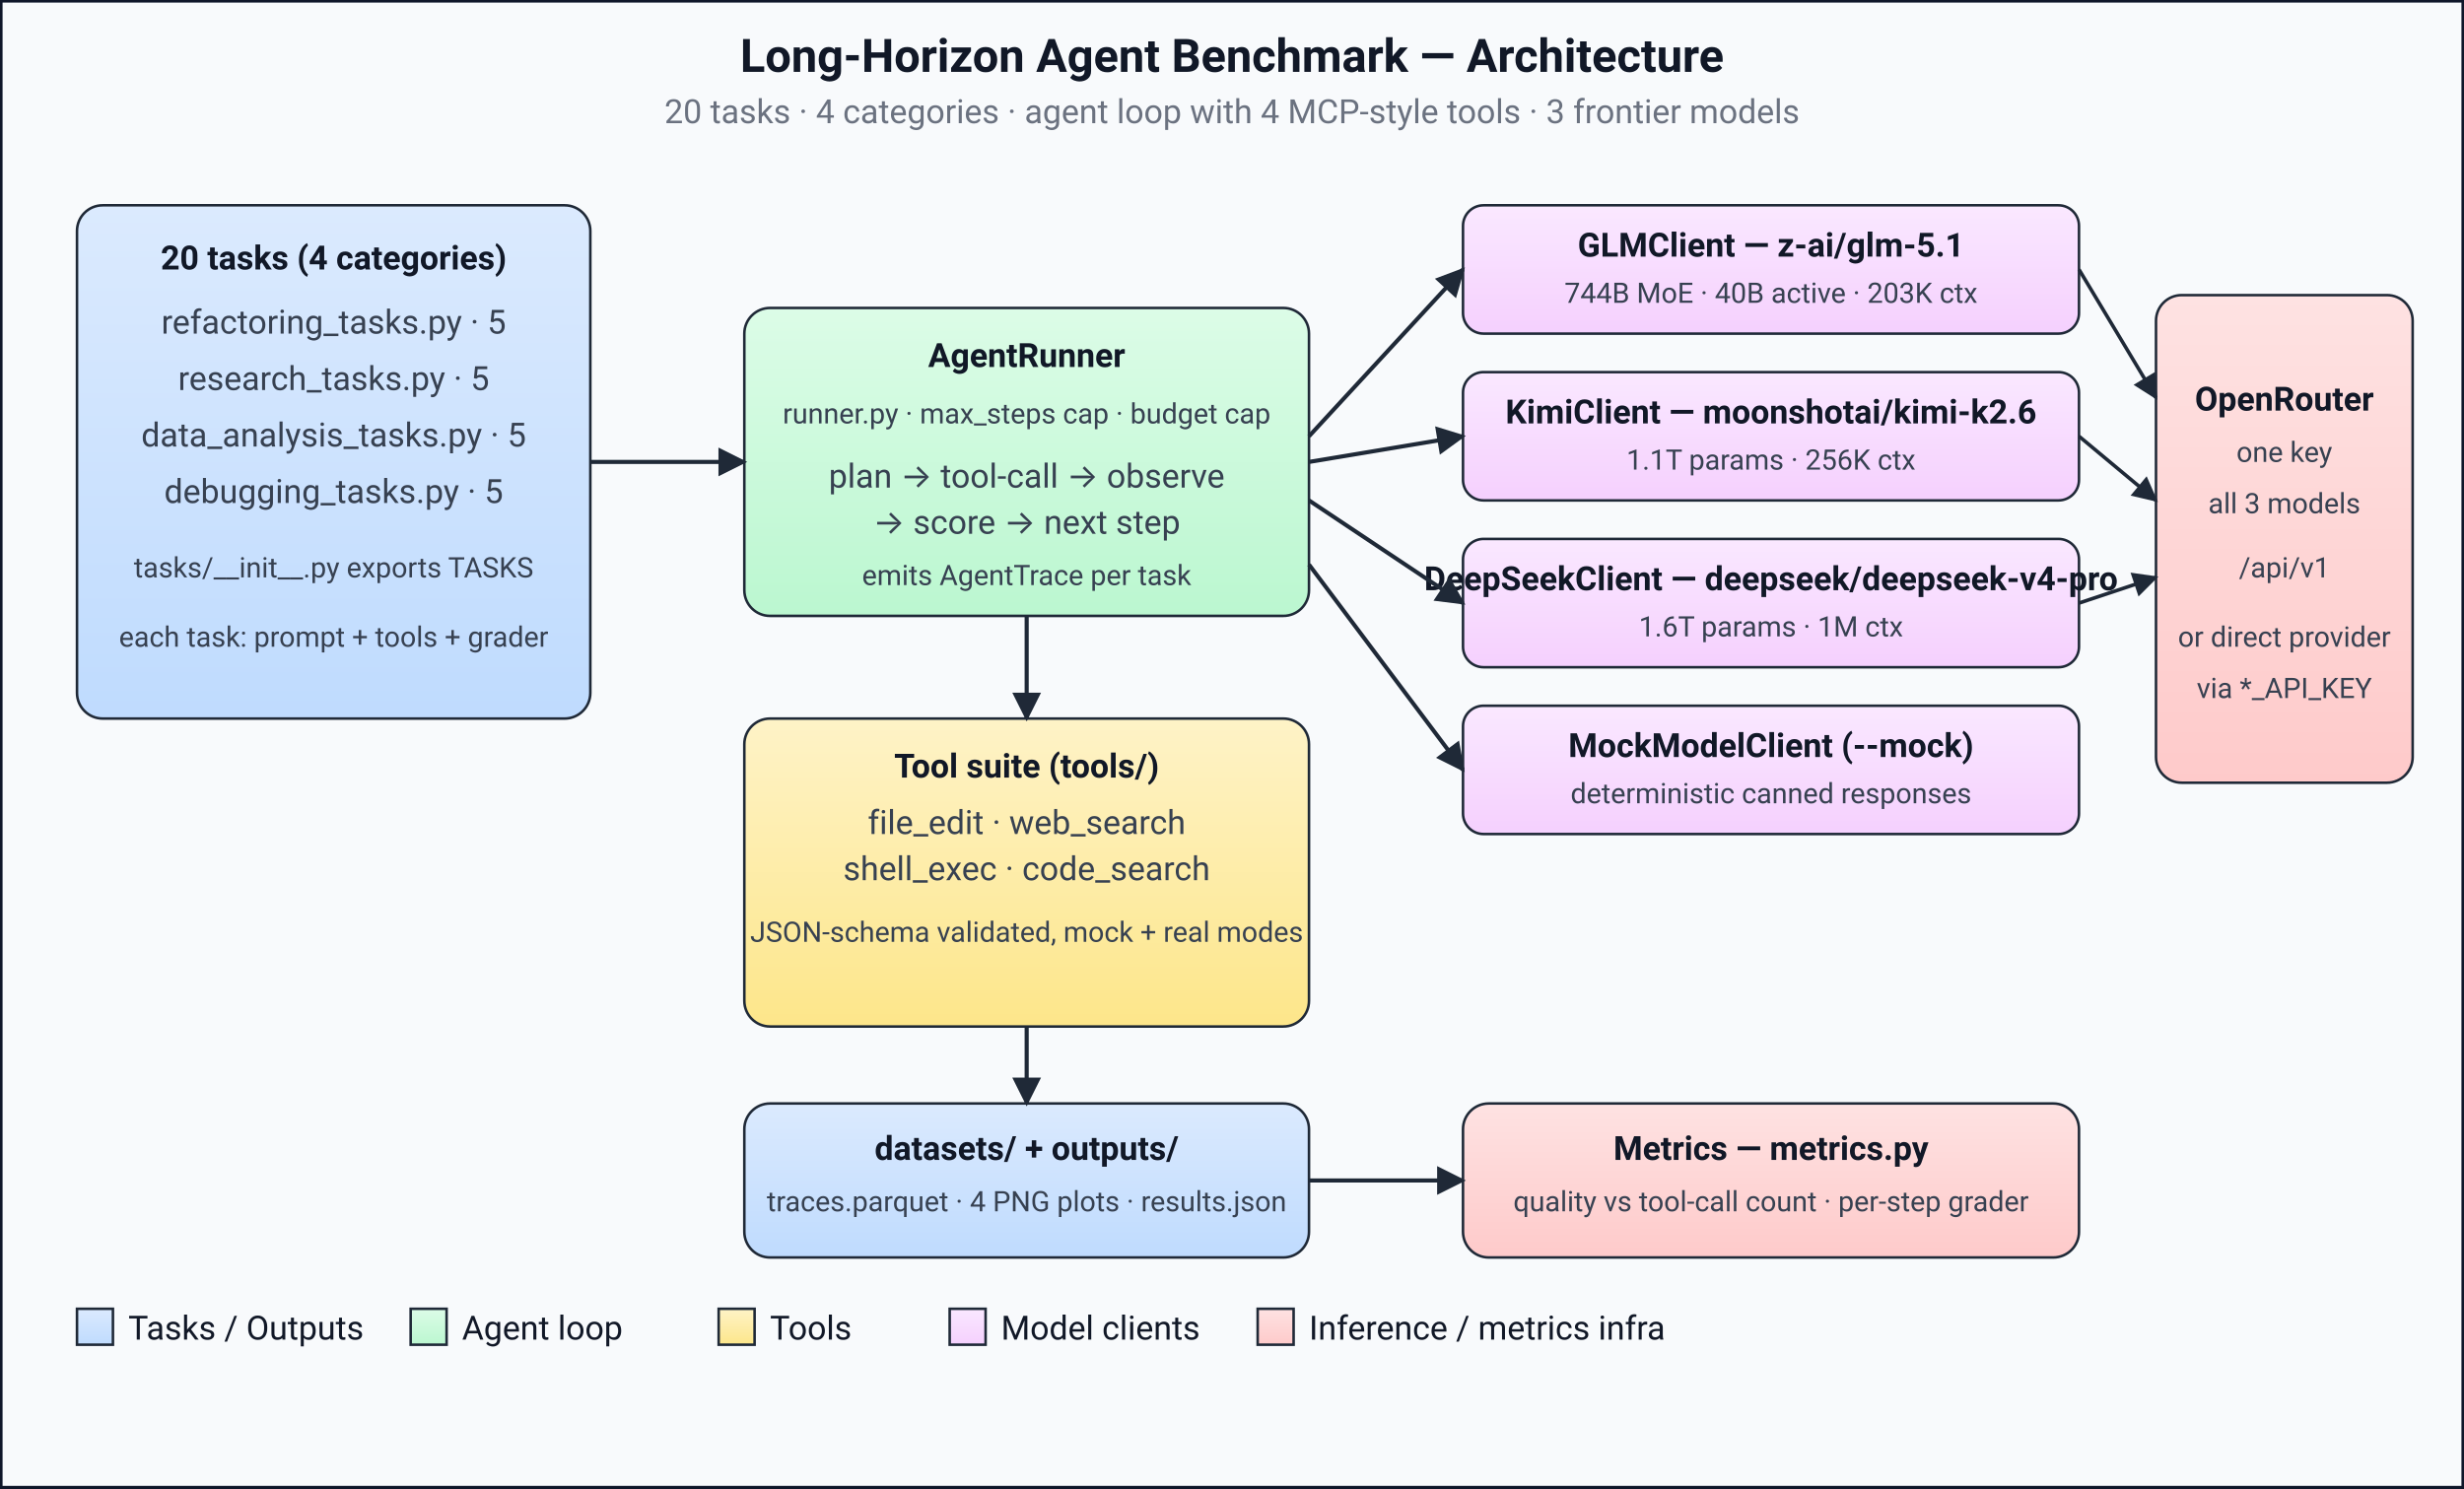
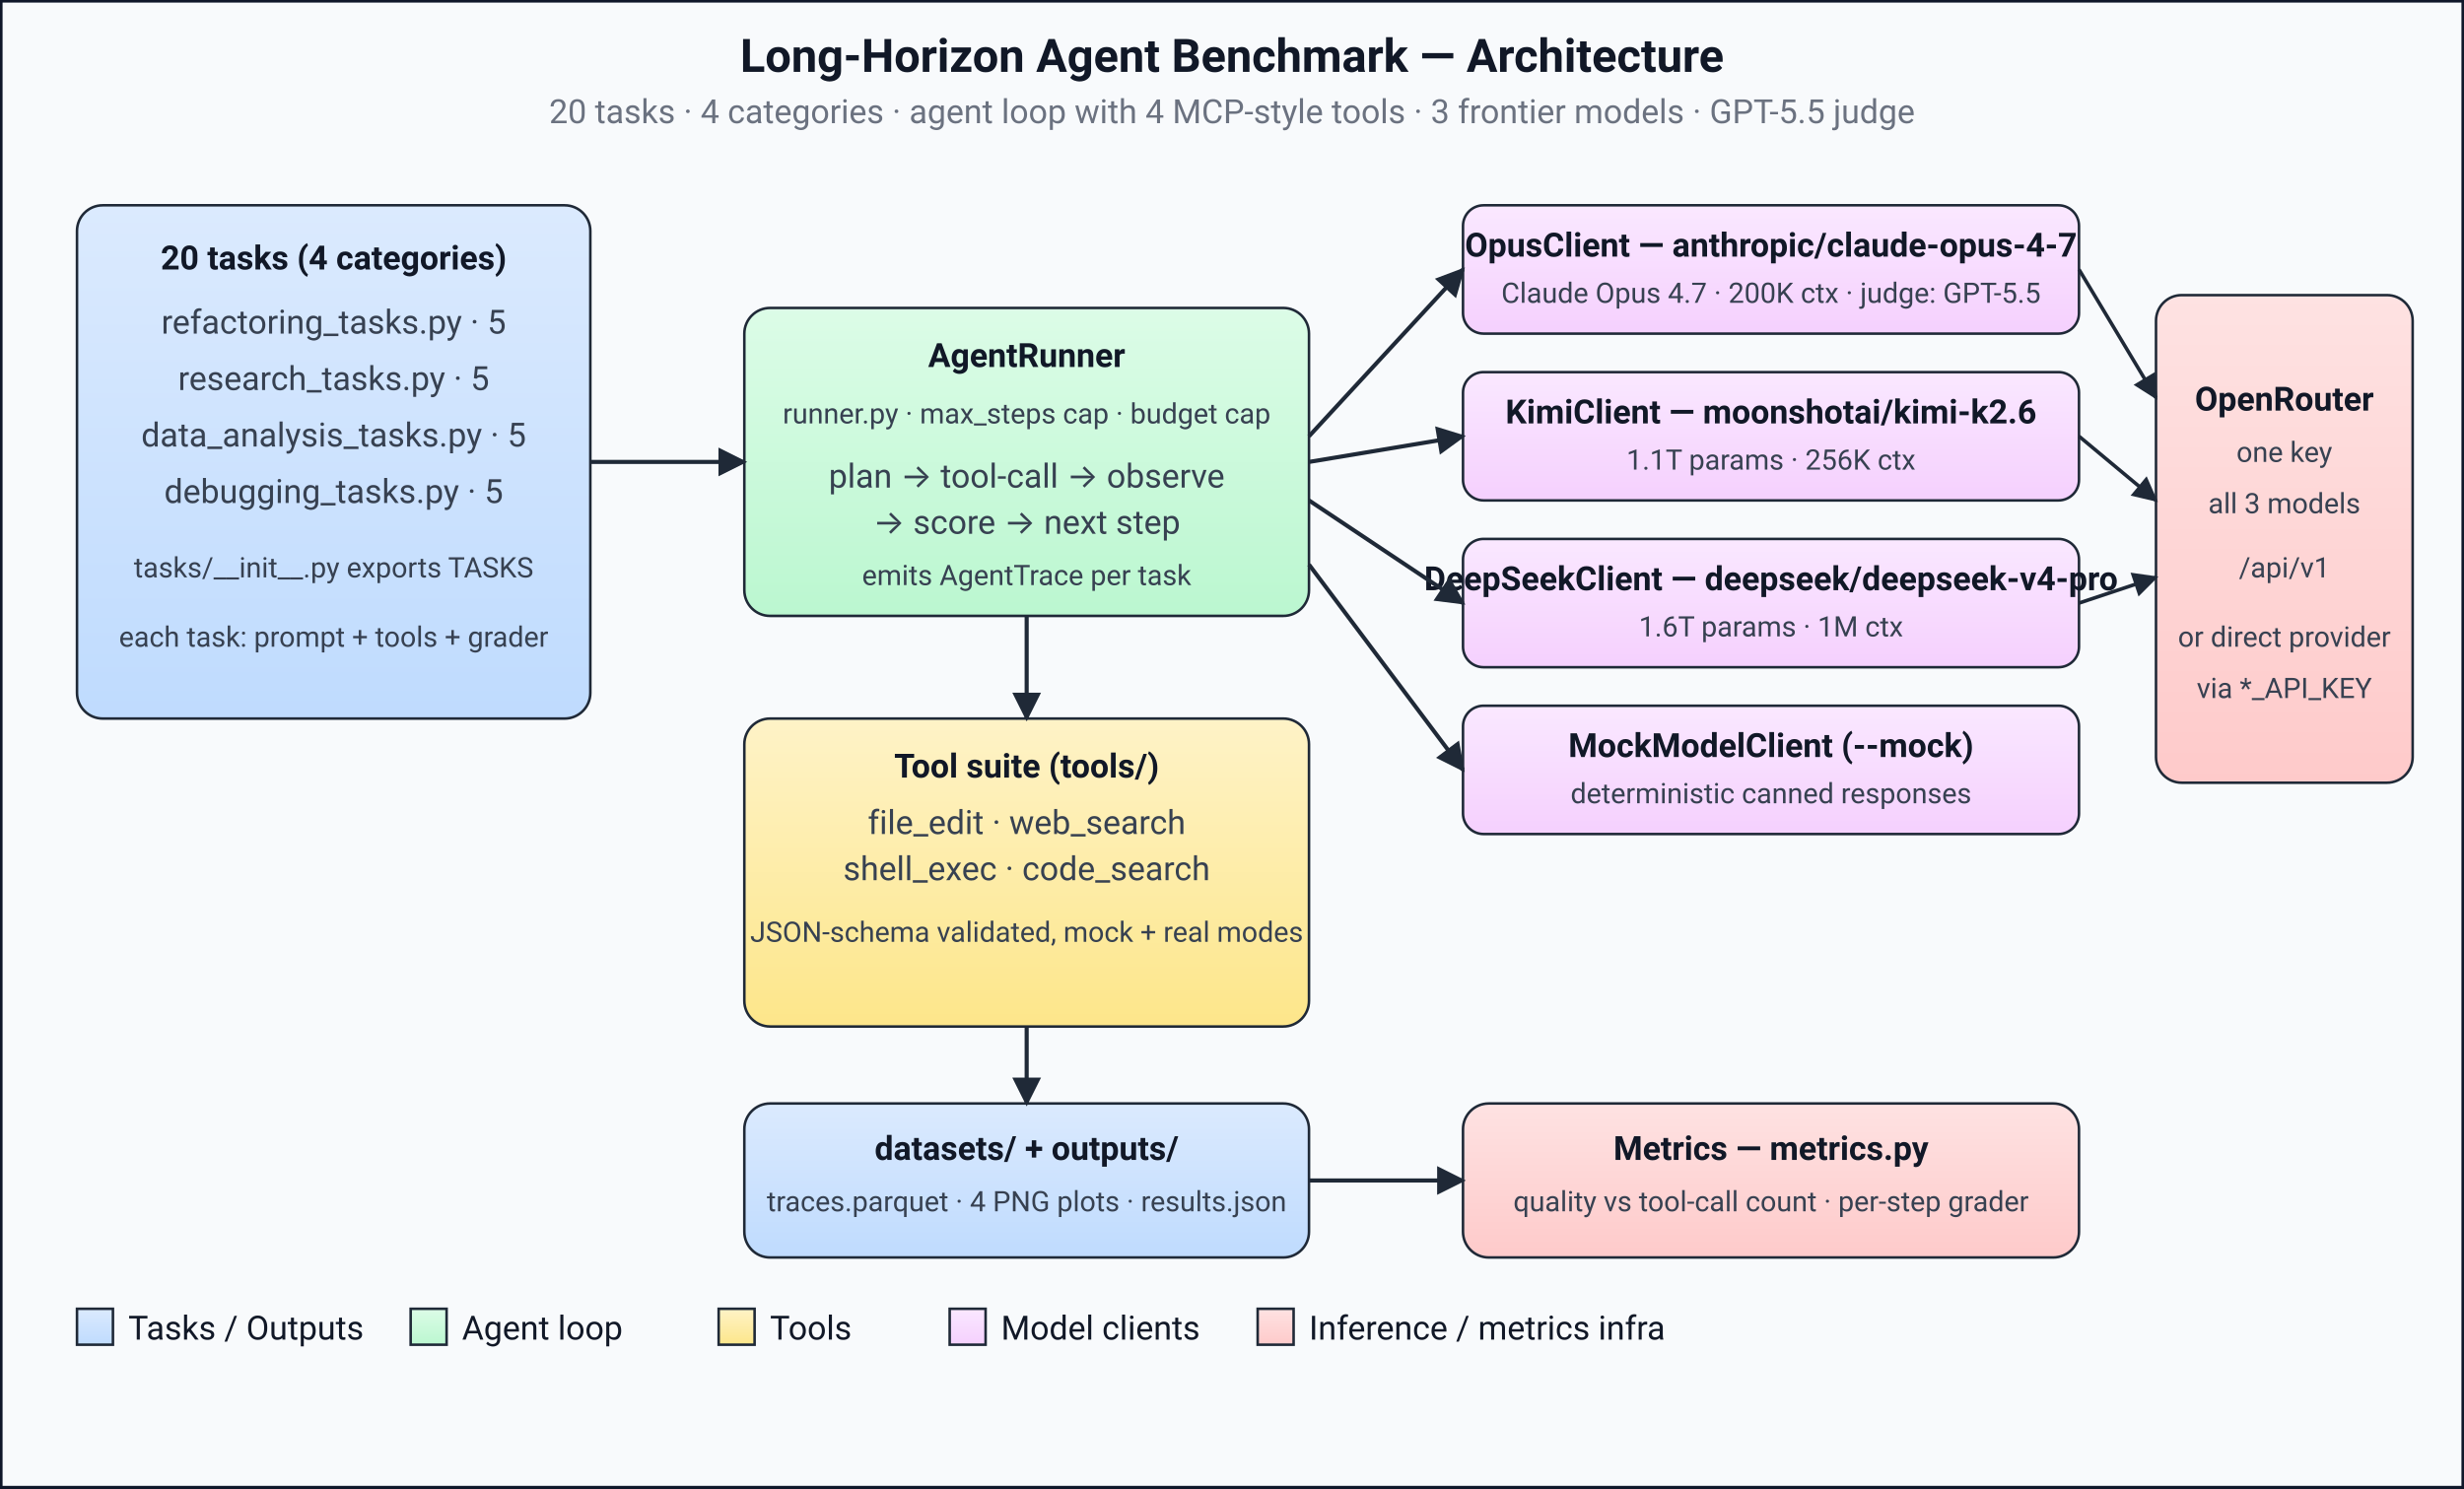
<svg xmlns="http://www.w3.org/2000/svg" viewBox="0 0 960 580" font-family="-apple-system, system-ui, Segoe UI, Roboto, sans-serif" font-size="13" width="960" height="580" fill="#0f172a">
  <rect data-bg="true" x="0" y="0" width="960" height="580" fill="#f8fafc" stroke="#0f172a" stroke-width="2" />
  <defs>
    <marker id="arr" viewBox="0 0 10 10" refX="9" refY="5" markerWidth="7" markerHeight="7" orient="auto-start-reverse">
      <path d="M0,0 L10,5 L0,10 z" fill="#1f2937" />
    </marker>
    <linearGradient id="lA" x1="0" x2="0" y1="0" y2="1">
      <stop offset="0" stop-color="#dbeafe" />
      <stop offset="1" stop-color="#bfdbfe" />
    </linearGradient>
    <linearGradient id="lB" x1="0" x2="0" y1="0" y2="1">
      <stop offset="0" stop-color="#fef3c7" />
      <stop offset="1" stop-color="#fde68a" />
    </linearGradient>
    <linearGradient id="lC" x1="0" x2="0" y1="0" y2="1">
      <stop offset="0" stop-color="#dcfce7" />
      <stop offset="1" stop-color="#bbf7d0" />
    </linearGradient>
    <linearGradient id="lD" x1="0" x2="0" y1="0" y2="1">
      <stop offset="0" stop-color="#fae8ff" />
      <stop offset="1" stop-color="#f5d0fe" />
    </linearGradient>
    <linearGradient id="lE" x1="0" x2="0" y1="0" y2="1">
      <stop offset="0" stop-color="#fee2e2" />
      <stop offset="1" stop-color="#fecaca" />
    </linearGradient>
  </defs>
  <text x="480" y="28" text-anchor="middle" font-weight="700" font-size="18" fill="#111827">Long-Horizon Agent Benchmark — Architecture</text>
-   <text x="480" y="48" text-anchor="middle" fill="#6b7280">20 tasks · 4 categories · agent loop with 4 MCP-style tools · 3 frontier models</text>
+   <text x="480" y="48" text-anchor="middle" fill="#6b7280">20 tasks · 4 categories · agent loop with 4 MCP-style tools · 3 frontier models · GPT-5.5 judge</text>
  <rect x="30" y="80" width="200" height="200" rx="10" fill="url(#lA)" stroke="#1f2937" />
  <text fill="#111827" x="130" y="105" text-anchor="middle" font-weight="700">20 tasks (4 categories)</text>
  <text x="130" y="130" text-anchor="middle" fill="#374151">refactoring_tasks.py · 5</text>
  <text x="130" y="152" text-anchor="middle" fill="#374151">research_tasks.py · 5</text>
  <text x="130" y="174" text-anchor="middle" fill="#374151">data_analysis_tasks.py · 5</text>
  <text x="130" y="196" text-anchor="middle" fill="#374151">debugging_tasks.py · 5</text>
  <text x="130" y="225" text-anchor="middle" fill="#374151" font-size="11">tasks/__init__.py exports TASKS</text>
  <text x="130" y="252" text-anchor="middle" fill="#374151" font-size="11">each task: prompt + tools + grader</text>
  <rect x="290" y="120" width="220" height="120" rx="10" fill="url(#lC)" stroke="#1f2937" />
  <text fill="#111827" x="400" y="143" text-anchor="middle" font-weight="700">AgentRunner</text>
  <text x="400" y="165" text-anchor="middle" fill="#374151" font-size="11">runner.py · max_steps cap · budget cap</text>
  <text x="400" y="190" text-anchor="middle" fill="#374151">plan → tool-call → observe</text>
  <text x="400" y="208" text-anchor="middle" fill="#374151">→ score → next step</text>
  <text x="400" y="228" text-anchor="middle" fill="#374151" font-size="11">emits AgentTrace per task</text>
  <rect x="290" y="280" width="220" height="120" rx="10" fill="url(#lB)" stroke="#1f2937" />
  <text fill="#111827" x="400" y="303" text-anchor="middle" font-weight="700">Tool suite (tools/)</text>
  <text x="400" y="325" text-anchor="middle" fill="#374151">file_edit · web_search</text>
  <text x="400" y="343" text-anchor="middle" fill="#374151">shell_exec · code_search</text>
  <text x="400" y="367" text-anchor="middle" fill="#374151" font-size="11">JSON-schema validated, mock + real modes</text>
  <rect x="570" y="80" width="240" height="50" rx="8" fill="url(#lD)" stroke="#1f2937" />
-   <text fill="#111827" x="690" y="100" text-anchor="middle" font-weight="600">GLMClient — z-ai/glm-5.1</text>
-   <text x="690" y="118" text-anchor="middle" fill="#374151" font-size="11">744B MoE · 40B active · 203K ctx</text>
+   <text fill="#111827" x="690" y="100" text-anchor="middle" font-weight="600">OpusClient — anthropic/claude-opus-4-7</text>
+   <text x="690" y="118" text-anchor="middle" fill="#374151" font-size="11">Claude Opus 4.7 · 200K ctx · judge: GPT-5.5</text>
  <rect x="570" y="145" width="240" height="50" rx="8" fill="url(#lD)" stroke="#1f2937" />
  <text fill="#111827" x="690" y="165" text-anchor="middle" font-weight="600">KimiClient — moonshotai/kimi-k2.6</text>
  <text x="690" y="183" text-anchor="middle" fill="#374151" font-size="11">1.1T params · 256K ctx</text>
  <rect x="570" y="210" width="240" height="50" rx="8" fill="url(#lD)" stroke="#1f2937" />
  <text fill="#111827" x="690" y="230" text-anchor="middle" font-weight="600">DeepSeekClient — deepseek/deepseek-v4-pro</text>
  <text x="690" y="248" text-anchor="middle" fill="#374151" font-size="11">1.6T params · 1M ctx</text>
  <rect x="570" y="275" width="240" height="50" rx="8" fill="url(#lD)" stroke="#1f2937" />
  <text fill="#111827" x="690" y="295" text-anchor="middle" font-weight="600">MockModelClient (--mock)</text>
  <text x="690" y="313" text-anchor="middle" fill="#374151" font-size="11">deterministic canned responses</text>
  <rect x="840" y="115" width="100" height="190" rx="10" fill="url(#lE)" stroke="#1f2937" />
  <text fill="#111827" x="890" y="160" text-anchor="middle" font-weight="700">OpenRouter</text>
  <text x="890" y="180" text-anchor="middle" fill="#374151" font-size="11">one key</text>
  <text x="890" y="200" text-anchor="middle" fill="#374151" font-size="11">all 3 models</text>
  <text x="890" y="225" text-anchor="middle" fill="#374151" font-size="11">/api/v1</text>
  <text x="890" y="252" text-anchor="middle" fill="#374151" font-size="11">or direct provider</text>
  <text x="890" y="272" text-anchor="middle" fill="#374151" font-size="11">via *_API_KEY</text>
  <rect x="290" y="430" width="220" height="60" rx="10" fill="url(#lA)" stroke="#1f2937" />
  <text fill="#111827" x="400" y="452" text-anchor="middle" font-weight="700">datasets/ + outputs/</text>
  <text x="400" y="472" text-anchor="middle" fill="#374151" font-size="11">traces.parquet · 4 PNG plots · results.json</text>
  <rect x="570" y="430" width="240" height="60" rx="10" fill="url(#lE)" stroke="#1f2937" />
  <text fill="#111827" x="690" y="452" text-anchor="middle" font-weight="700">Metrics — metrics.py</text>
  <text x="690" y="472" text-anchor="middle" fill="#374151" font-size="11">quality vs tool-call count · per-step grader</text>
  <line x1="230" y1="180" x2="290" y2="180" stroke="#1f2937" stroke-width="1.6" marker-end="url(#arr)" />
  <line x1="510" y1="170" x2="570" y2="105" stroke="#1f2937" stroke-width="1.6" marker-end="url(#arr)" />
  <line x1="510" y1="180" x2="570" y2="170" stroke="#1f2937" stroke-width="1.6" marker-end="url(#arr)" />
  <line x1="510" y1="195" x2="570" y2="235" stroke="#1f2937" stroke-width="1.6" marker-end="url(#arr)" />
  <line x1="510" y1="220" x2="570" y2="300" stroke="#1f2937" stroke-width="1.6" marker-end="url(#arr)" />
  <line x1="810" y1="105" x2="840" y2="155" stroke="#1f2937" stroke-width="1.4" marker-end="url(#arr)" />
  <line x1="810" y1="170" x2="840" y2="195" stroke="#1f2937" stroke-width="1.4" marker-end="url(#arr)" />
  <line x1="810" y1="235" x2="840" y2="225" stroke="#1f2937" stroke-width="1.4" marker-end="url(#arr)" />
  <line x1="400" y1="240" x2="400" y2="280" stroke="#1f2937" stroke-width="1.6" marker-end="url(#arr)" />
  <line x1="400" y1="400" x2="400" y2="430" stroke="#1f2937" stroke-width="1.6" marker-end="url(#arr)" />
  <line x1="510" y1="460" x2="570" y2="460" stroke="#1f2937" stroke-width="1.6" marker-end="url(#arr)" />
  <rect x="30" y="510" width="14" height="14" fill="url(#lA)" stroke="#1f2937" />
  <text fill="#111827" x="50" y="522">Tasks / Outputs</text>
  <rect x="160" y="510" width="14" height="14" fill="url(#lC)" stroke="#1f2937" />
  <text fill="#111827" x="180" y="522">Agent loop</text>
  <rect x="280" y="510" width="14" height="14" fill="url(#lB)" stroke="#1f2937" />
  <text fill="#111827" x="300" y="522">Tools</text>
  <rect x="370" y="510" width="14" height="14" fill="url(#lD)" stroke="#1f2937" />
  <text fill="#111827" x="390" y="522">Model clients</text>
  <rect x="490" y="510" width="14" height="14" fill="url(#lE)" stroke="#1f2937" />
  <text fill="#111827" x="510" y="522">Inference / metrics infra</text>
</svg>
